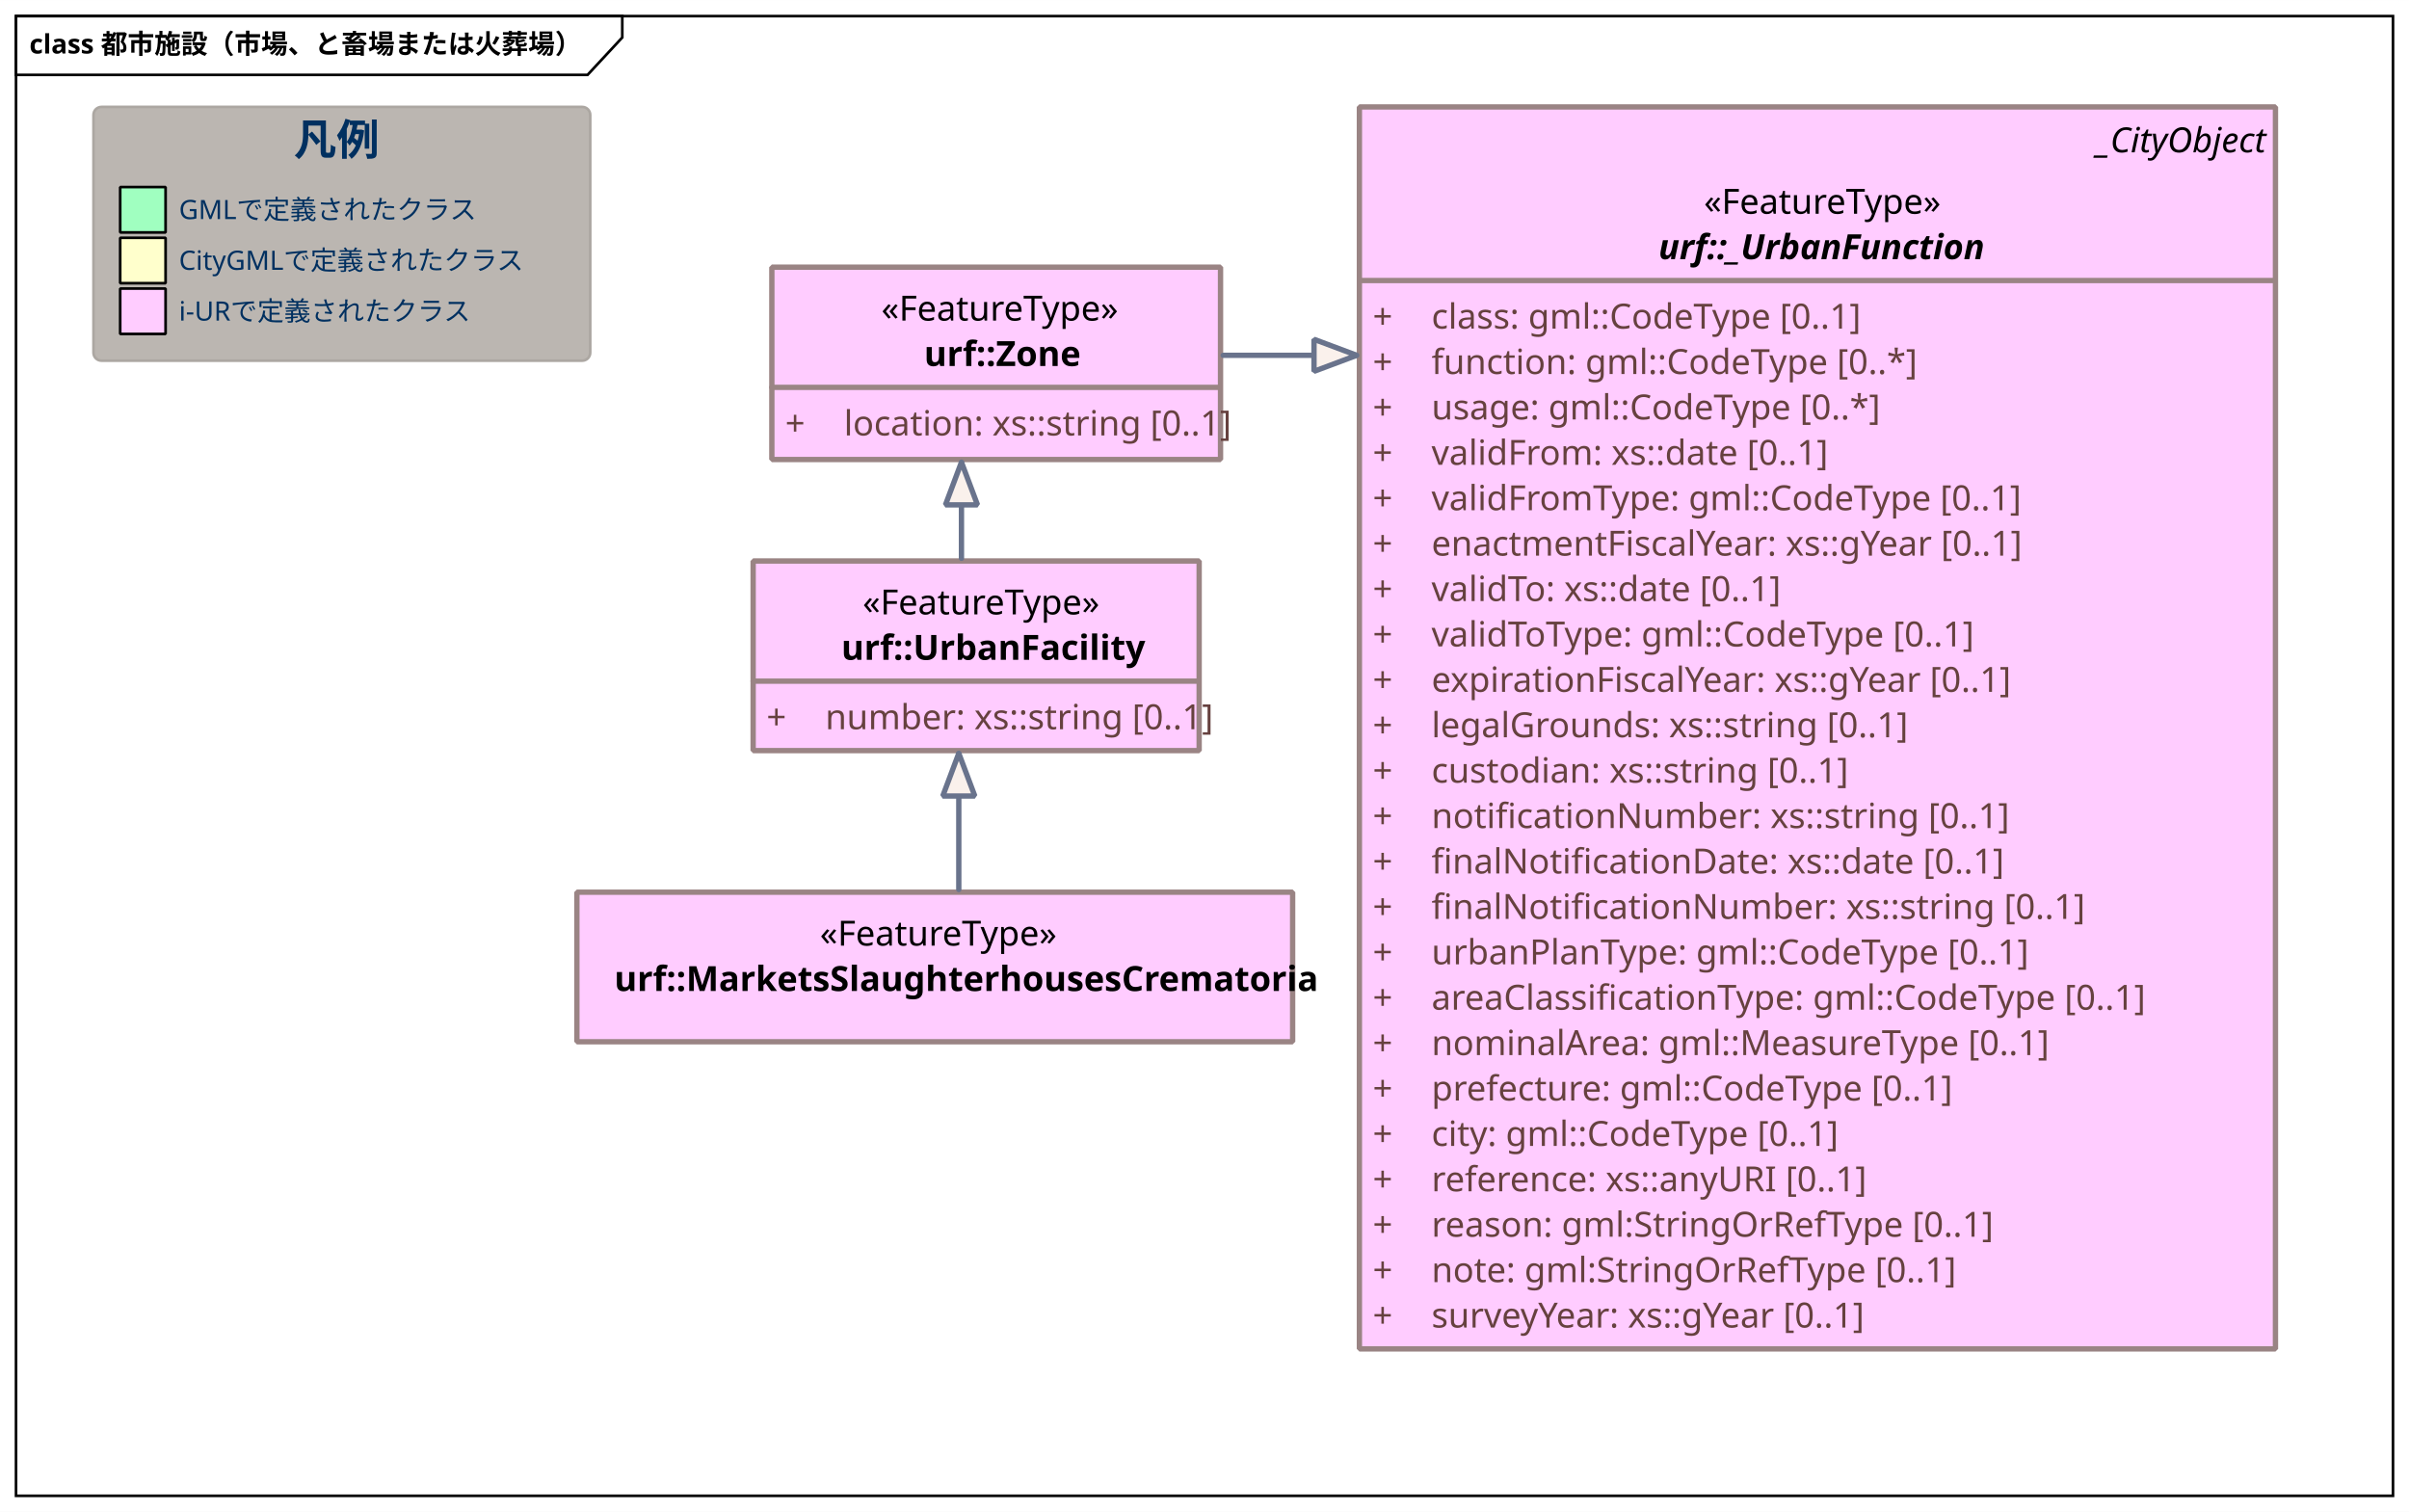
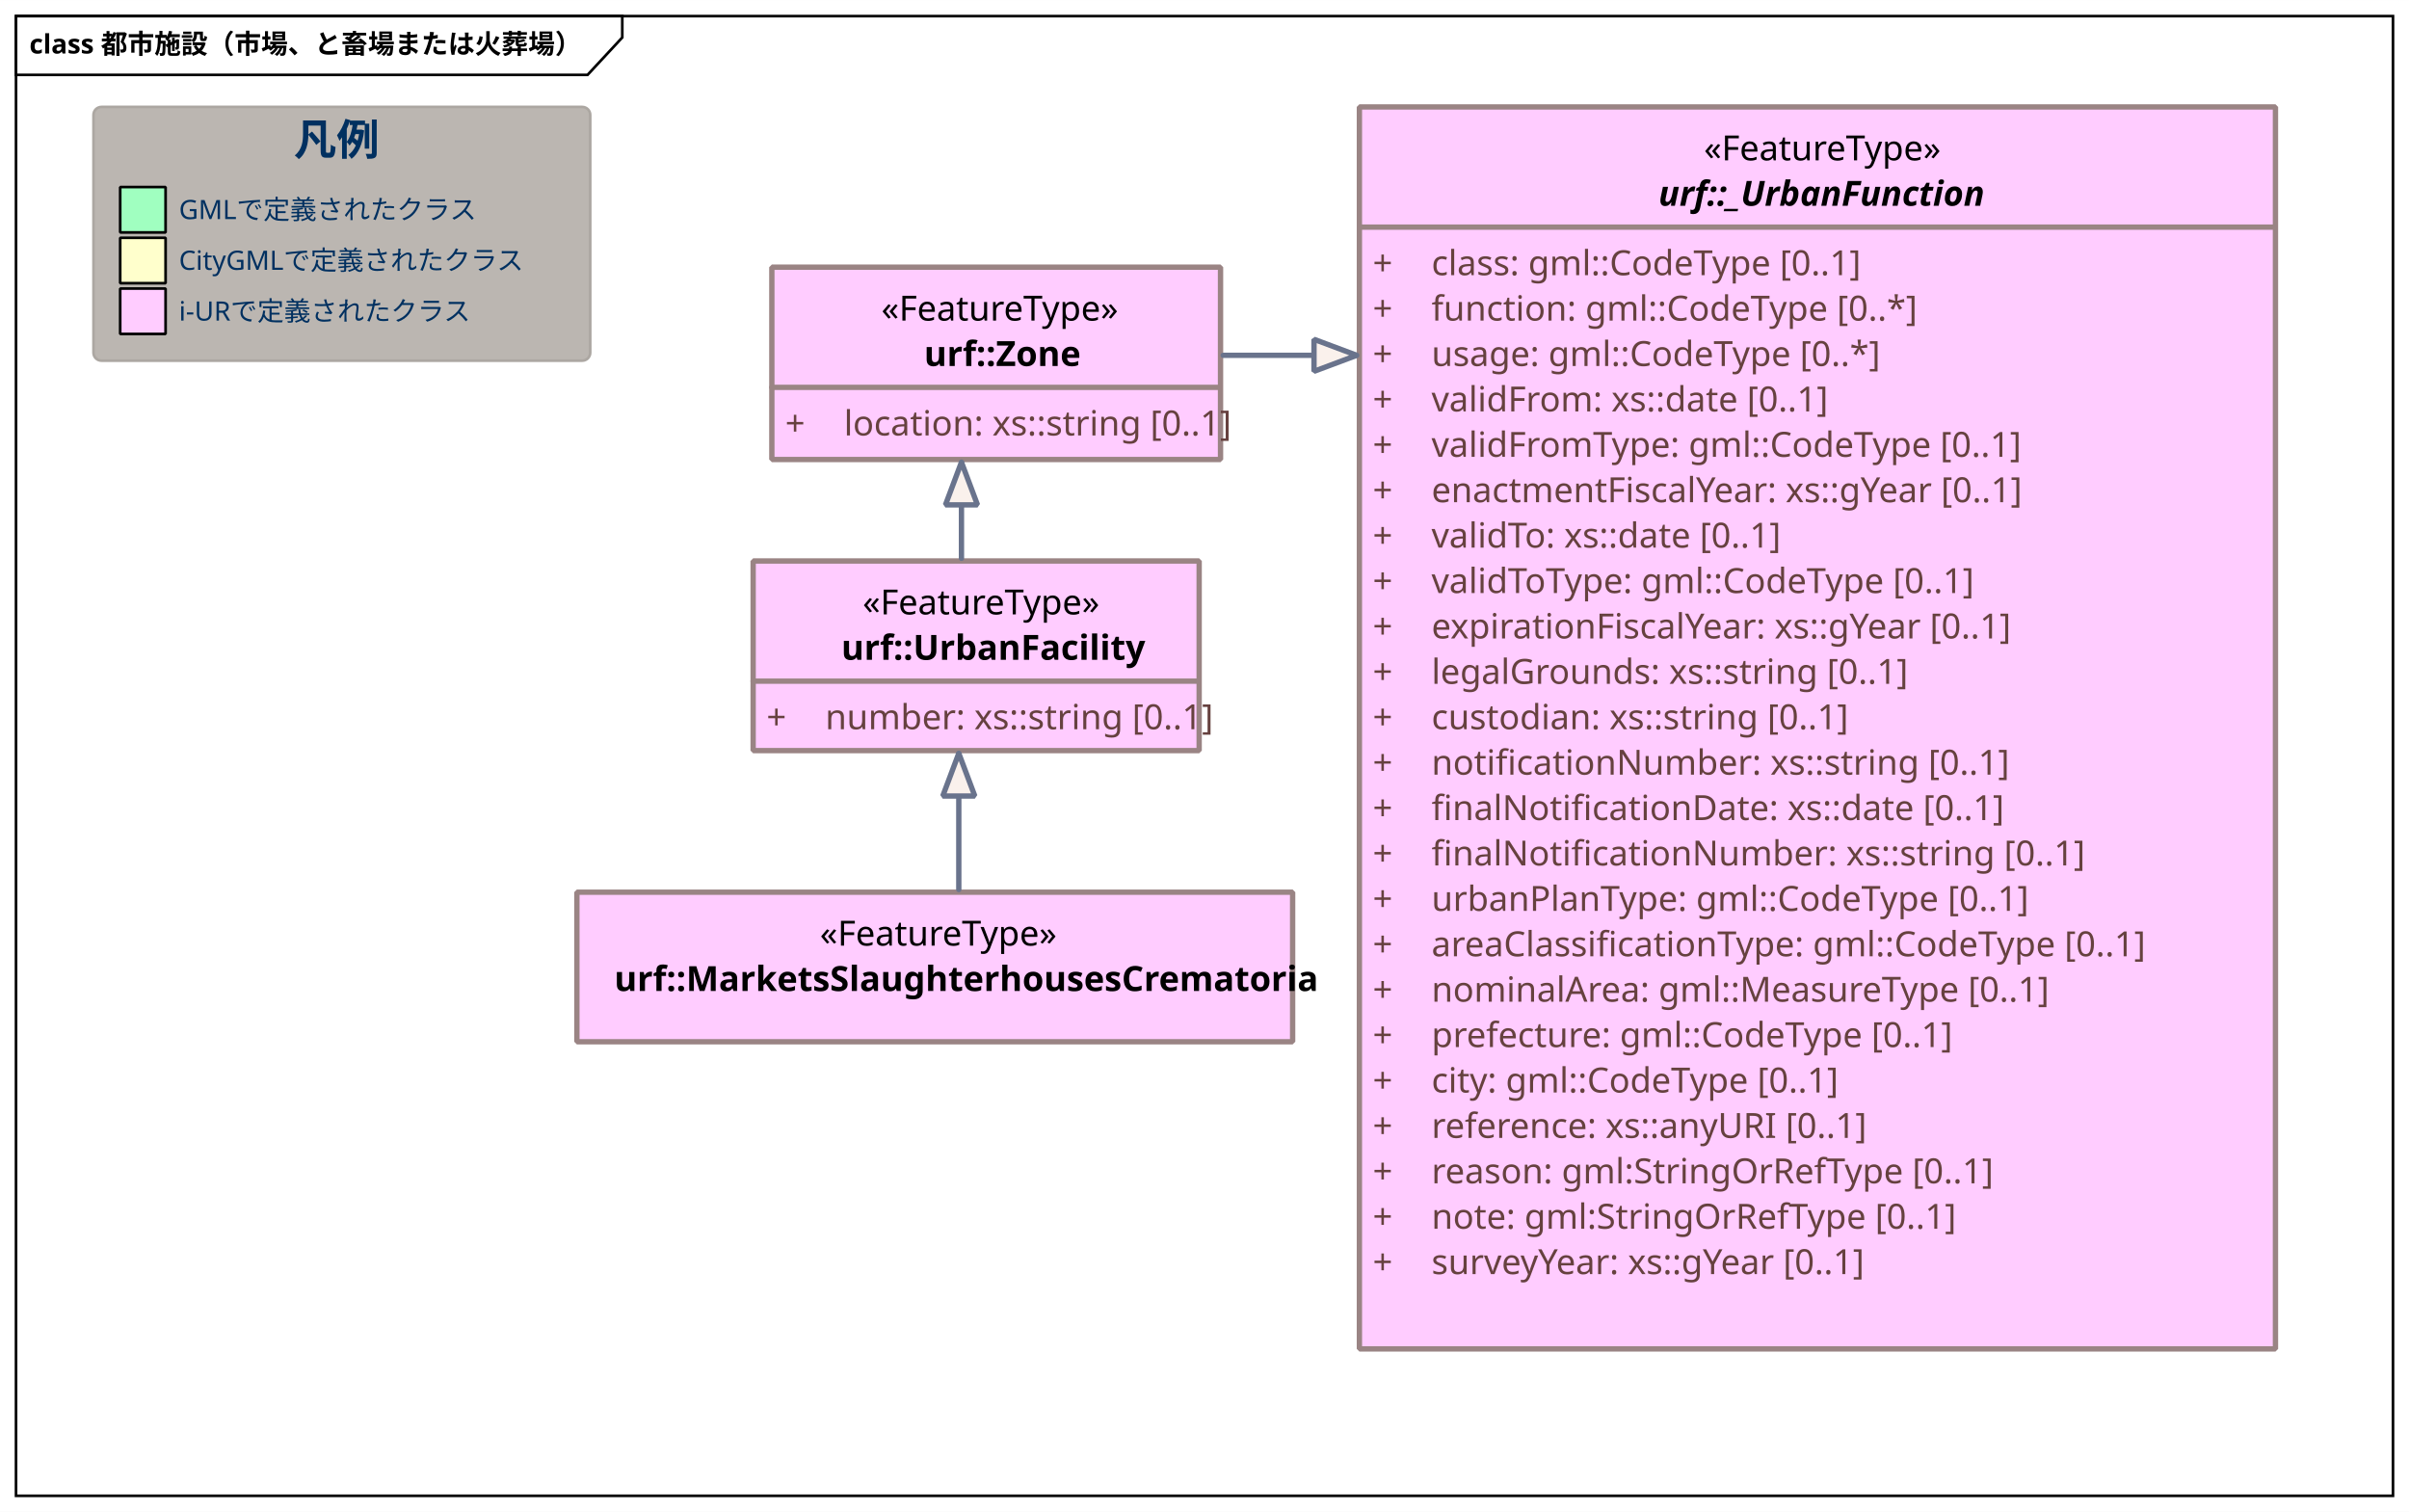
<svg xmlns="http://www.w3.org/2000/svg" width="23.87cm" height="14.98cm" viewBox="0 0 902 566">
  <g style="fill:#FFFFFF;fill-opacity:1.00;">
    <rect x="0" y="0" width="902" height="566" shape-rendering="auto" />
  </g>
  <g style="stroke-width:1;stroke-linecap:square;stroke-linejoin:miter; fill:#000000;fill-opacity:0.00; stroke:#000000; stroke-opacity:1.00">
    <path d="M 6 6 L 6 560 L 896 560 L 896 6 L 6 6" shape-rendering="auto" />
  </g>
  <g style="stroke-width:1;stroke-linecap:square;stroke-linejoin:miter; fill:#FFFFFF;fill-opacity:1.00; stroke:#000000; stroke-opacity:1.00">
    <polygon points="6 28 220 28 233 14 233 6 6 6 6 28" shape-rendering="auto" style="fill-rule:evenodd;" />
  </g>
  <g style="stroke-width:1;stroke-linecap:square;stroke-linejoin:miter; fill:#000000;fill-opacity:1.00; stroke:#000000; stroke-opacity:0.00">
    <text x="11.00" y="20.00" textLength="207" style="font-family:メイリオ; font-weight:700; font-style:normal; font-size:10px; fill:#000000;fill-opacity:1.00; stroke:#000000; stroke-opacity:0.00 stroke-width:0; white-space: pre;" xml:space="preserve" transform="rotate(-0.00 11.00 20.00)">class 都市施設（市場、と畜場または火葬場）</text>
  </g>
  <g style="stroke-width:2;stroke-linecap:round;stroke-linejoin:bevel; fill:#FFCCFF;fill-opacity:1.00; stroke:#9A8484; stroke-opacity:1.00">
    <rect x="216" y="334" width="268" height="56" rx="0.00" shape-rendering="auto" />
  </g>
  <g style="stroke-width:1;stroke-linecap:round;stroke-linejoin:bevel; fill:#000000;fill-opacity:1.00; stroke:#000000; stroke-opacity:0.00">
    <text x="307.00" y="354.00" textLength="85" style="font-family:Yu Gothic UI; font-weight:400; font-style:normal; font-size:13px; fill:#000000;fill-opacity:1.00; stroke:#000000; stroke-opacity:0.00 stroke-width:0; white-space: pre;" xml:space="preserve" transform="rotate(-0.00 307.00 354.00)">«FeatureType»</text>
    <text x="230.00" y="371.00" textLength="240" style="font-family:Yu Gothic UI; font-weight:700; font-style:normal; font-size:13px; fill:#000000;fill-opacity:1.00; stroke:#000000; stroke-opacity:0.00 stroke-width:0; white-space: pre;" xml:space="preserve" transform="rotate(-0.00 230.00 371.00)">urf::MarketsSlaughterhousesCrematoria</text>
  </g>
  <g style="stroke-width:2;stroke-linecap:round;stroke-linejoin:bevel; fill:#FFCCFF;fill-opacity:1.00; stroke:#9A8484; stroke-opacity:1.00">
    <rect x="282" y="210" width="167" height="71" rx="0.00" shape-rendering="auto" />
  </g>
  <g style="stroke-width:1;stroke-linecap:round;stroke-linejoin:bevel; fill:#000000;fill-opacity:1.00; stroke:#000000; stroke-opacity:0.00">
    <text x="323.00" y="230.00" textLength="85" style="font-family:Yu Gothic UI; font-weight:400; font-style:normal; font-size:13px; fill:#000000;fill-opacity:1.00; stroke:#000000; stroke-opacity:0.00 stroke-width:0; white-space: pre;" xml:space="preserve" transform="rotate(-0.00 323.00 230.00)">«FeatureType»</text>
    <text x="315.00" y="247.00" textLength="101" style="font-family:Yu Gothic UI; font-weight:700; font-style:normal; font-size:13px; fill:#000000;fill-opacity:1.00; stroke:#000000; stroke-opacity:0.00 stroke-width:0; white-space: pre;" xml:space="preserve" transform="rotate(-0.00 315.00 247.00)">urf::UrbanFacility</text>
  </g>
  <g style="stroke-width:2;stroke-linecap:round;stroke-linejoin:bevel; fill:#000000;fill-opacity:0.00; stroke:#9A8484; stroke-opacity:1.00">
    <path d="M 282 255 L 448 255" shape-rendering="auto" />
  </g>
  <g style="stroke-width:1;stroke-linecap:round;stroke-linejoin:bevel; fill:#66413F;fill-opacity:1.00; stroke:#000000; stroke-opacity:0.00">
    <text x="287.00" y="273.00" textLength="13" style="font-family:Yu Gothic UI; font-weight:400; font-style:normal; font-size:13px; fill:#66413F;fill-opacity:1.00; stroke:#000000; stroke-opacity:0.00 stroke-width:0; white-space: pre;" xml:space="preserve" transform="rotate(-0.00 287.00 273.00)">+ </text>
    <text x="309.00" y="273.00" textLength="135" style="font-family:Yu Gothic UI; font-weight:400; font-style:normal; font-size:13px; fill:#66413F;fill-opacity:1.00; stroke:#000000; stroke-opacity:0.00 stroke-width:0; white-space: pre;" xml:space="preserve" transform="rotate(-0.00 309.00 273.00)">number: xs::string [0..1]</text>
  </g>
  <g style="stroke-width:2;stroke-linecap:round;stroke-linejoin:bevel; fill:#FFCCFF;fill-opacity:1.00; stroke:#9A8484; stroke-opacity:1.00">
    <rect x="289" y="100" width="168" height="72" rx="0.00" shape-rendering="auto" />
  </g>
  <g style="stroke-width:1;stroke-linecap:round;stroke-linejoin:bevel; fill:#000000;fill-opacity:1.00; stroke:#000000; stroke-opacity:0.00">
    <text x="330.00" y="120.00" textLength="85" style="font-family:Yu Gothic UI; font-weight:400; font-style:normal; font-size:13px; fill:#000000;fill-opacity:1.00; stroke:#000000; stroke-opacity:0.00 stroke-width:0; white-space: pre;" xml:space="preserve" transform="rotate(-0.00 330.00 120.00)">«FeatureType»</text>
    <text x="346.00" y="137.00" textLength="54" style="font-family:Yu Gothic UI; font-weight:700; font-style:normal; font-size:13px; fill:#000000;fill-opacity:1.00; stroke:#000000; stroke-opacity:0.00 stroke-width:0; white-space: pre;" xml:space="preserve" transform="rotate(-0.00 346.00 137.00)">urf::Zone</text>
  </g>
  <g style="stroke-width:2;stroke-linecap:round;stroke-linejoin:bevel; fill:#000000;fill-opacity:0.00; stroke:#9A8484; stroke-opacity:1.00">
    <path d="M 289 145 L 456 145" shape-rendering="auto" />
  </g>
  <g style="stroke-width:1;stroke-linecap:round;stroke-linejoin:bevel; fill:#66413F;fill-opacity:1.00; stroke:#000000; stroke-opacity:0.00">
    <text x="294.00" y="163.00" textLength="13" style="font-family:Yu Gothic UI; font-weight:400; font-style:normal; font-size:13px; fill:#66413F;fill-opacity:1.00; stroke:#000000; stroke-opacity:0.00 stroke-width:0; white-space: pre;" xml:space="preserve" transform="rotate(-0.00 294.00 163.00)">+ </text>
    <text x="316.00" y="163.00" textLength="136" style="font-family:Yu Gothic UI; font-weight:400; font-style:normal; font-size:13px; fill:#66413F;fill-opacity:1.00; stroke:#000000; stroke-opacity:0.00 stroke-width:0; white-space: pre;" xml:space="preserve" transform="rotate(-0.00 316.00 163.00)">location: xs::string [0..1]</text>
  </g>
  <g style="stroke-width:2;stroke-linecap:round;stroke-linejoin:bevel; fill:#FFCCFF;fill-opacity:1.00; stroke:#9A8484; stroke-opacity:1.00">
    <rect x="509" y="40" width="343" height="465" rx="0.00" shape-rendering="auto" />
  </g>
  <g style="stroke-width:1;stroke-linecap:round;stroke-linejoin:bevel; fill:#000000;fill-opacity:1.00; stroke:#000000; stroke-opacity:0.00">
-     <text x="785.00" y="57.00" textLength="64" style="font-family:Yu Gothic UI; font-weight:400; font-style:italic; font-size:13px; fill:#000000;fill-opacity:1.00; stroke:#000000; stroke-opacity:0.00 stroke-width:0; white-space: pre;" xml:space="preserve" transform="rotate(-0.00 785.00 57.00)">_CityObject</text>
-     <text x="638.00" y="80.00" textLength="85" style="font-family:Yu Gothic UI; font-weight:400; font-style:normal; font-size:13px; fill:#000000;fill-opacity:1.00; stroke:#000000; stroke-opacity:0.00 stroke-width:0; white-space: pre;" xml:space="preserve" transform="rotate(-0.00 638.00 80.00)">«FeatureType»</text>
-     <text x="621.00" y="97.00" textLength="118" style="font-family:Yu Gothic UI; font-weight:700; font-style:italic; font-size:13px; fill:#000000;fill-opacity:1.00; stroke:#000000; stroke-opacity:0.00 stroke-width:0; white-space: pre;" xml:space="preserve" transform="rotate(-0.00 621.00 97.00)">urf::_UrbanFunction</text>
+     <text x="638.00" y="60.00" textLength="85" style="font-family:Yu Gothic UI; font-weight:400; font-style:normal; font-size:13px; fill:#000000;fill-opacity:1.00; stroke:#000000; stroke-opacity:0.00 stroke-width:0; white-space: pre;" xml:space="preserve" transform="rotate(-0.00 638.00 60.00)">«FeatureType»</text>
+     <text x="621.00" y="77.00" textLength="118" style="font-family:Yu Gothic UI; font-weight:700; font-style:italic; font-size:13px; fill:#000000;fill-opacity:1.00; stroke:#000000; stroke-opacity:0.00 stroke-width:0; white-space: pre;" xml:space="preserve" transform="rotate(-0.00 621.00 77.00)">urf::_UrbanFunction</text>
  </g>
  <g style="stroke-width:2;stroke-linecap:round;stroke-linejoin:bevel; fill:#000000;fill-opacity:0.00; stroke:#9A8484; stroke-opacity:1.00">
-     <path d="M 509 105 L 851 105" shape-rendering="auto" />
+     <path d="M 509 85 L 851 85" shape-rendering="auto" />
  </g>
  <g style="stroke-width:1;stroke-linecap:round;stroke-linejoin:bevel; fill:#66413F;fill-opacity:1.00; stroke:#000000; stroke-opacity:0.00">
-     <text x="514.00" y="123.00" textLength="13" style="font-family:Yu Gothic UI; font-weight:400; font-style:normal; font-size:13px; fill:#66413F;fill-opacity:1.00; stroke:#000000; stroke-opacity:0.00 stroke-width:0; white-space: pre;" xml:space="preserve" transform="rotate(-0.00 514.00 123.00)">+ </text>
-     <text x="536.00" y="123.00" textLength="154" style="font-family:Yu Gothic UI; font-weight:400; font-style:normal; font-size:13px; fill:#66413F;fill-opacity:1.00; stroke:#000000; stroke-opacity:0.00 stroke-width:0; white-space: pre;" xml:space="preserve" transform="rotate(-0.00 536.00 123.00)">class: gml::CodeType [0..1]</text>
-     <text x="514.00" y="140.00" textLength="13" style="font-family:Yu Gothic UI; font-weight:400; font-style:normal; font-size:13px; fill:#66413F;fill-opacity:1.00; stroke:#000000; stroke-opacity:0.00 stroke-width:0; white-space: pre;" xml:space="preserve" transform="rotate(-0.00 514.00 140.00)">+ </text>
-     <text x="536.00" y="140.00" textLength="170" style="font-family:Yu Gothic UI; font-weight:400; font-style:normal; font-size:13px; fill:#66413F;fill-opacity:1.00; stroke:#000000; stroke-opacity:0.00 stroke-width:0; white-space: pre;" xml:space="preserve" transform="rotate(-0.00 536.00 140.00)">function: gml::CodeType [0..*]</text>
-     <text x="514.00" y="157.00" textLength="13" style="font-family:Yu Gothic UI; font-weight:400; font-style:normal; font-size:13px; fill:#66413F;fill-opacity:1.00; stroke:#000000; stroke-opacity:0.00 stroke-width:0; white-space: pre;" xml:space="preserve" transform="rotate(-0.00 514.00 157.00)">+ </text>
-     <text x="536.00" y="157.00" textLength="159" style="font-family:Yu Gothic UI; font-weight:400; font-style:normal; font-size:13px; fill:#66413F;fill-opacity:1.00; stroke:#000000; stroke-opacity:0.00 stroke-width:0; white-space: pre;" xml:space="preserve" transform="rotate(-0.00 536.00 157.00)">usage: gml::CodeType [0..*]</text>
-     <text x="514.00" y="174.00" textLength="13" style="font-family:Yu Gothic UI; font-weight:400; font-style:normal; font-size:13px; fill:#66413F;fill-opacity:1.00; stroke:#000000; stroke-opacity:0.00 stroke-width:0; white-space: pre;" xml:space="preserve" transform="rotate(-0.00 514.00 174.00)">+ </text>
-     <text x="536.00" y="174.00" textLength="140" style="font-family:Yu Gothic UI; font-weight:400; font-style:normal; font-size:13px; fill:#66413F;fill-opacity:1.00; stroke:#000000; stroke-opacity:0.00 stroke-width:0; white-space: pre;" xml:space="preserve" transform="rotate(-0.00 536.00 174.00)">validFrom: xs::date [0..1]</text>
-     <text x="514.00" y="191.00" textLength="13" style="font-family:Yu Gothic UI; font-weight:400; font-style:normal; font-size:13px; fill:#66413F;fill-opacity:1.00; stroke:#000000; stroke-opacity:0.00 stroke-width:0; white-space: pre;" xml:space="preserve" transform="rotate(-0.00 514.00 191.00)">+ </text>
-     <text x="536.00" y="191.00" textLength="211" style="font-family:Yu Gothic UI; font-weight:400; font-style:normal; font-size:13px; fill:#66413F;fill-opacity:1.00; stroke:#000000; stroke-opacity:0.00 stroke-width:0; white-space: pre;" xml:space="preserve" transform="rotate(-0.00 536.00 191.00)">validFromType: gml::CodeType [0..1]</text>
-     <text x="514.00" y="208.00" textLength="13" style="font-family:Yu Gothic UI; font-weight:400; font-style:normal; font-size:13px; fill:#66413F;fill-opacity:1.00; stroke:#000000; stroke-opacity:0.00 stroke-width:0; white-space: pre;" xml:space="preserve" transform="rotate(-0.00 514.00 208.00)">+ </text>
-     <text x="536.00" y="208.00" textLength="208" style="font-family:Yu Gothic UI; font-weight:400; font-style:normal; font-size:13px; fill:#66413F;fill-opacity:1.00; stroke:#000000; stroke-opacity:0.00 stroke-width:0; white-space: pre;" xml:space="preserve" transform="rotate(-0.00 536.00 208.00)">enactmentFiscalYear: xs::gYear [0..1]</text>
-     <text x="514.00" y="225.00" textLength="13" style="font-family:Yu Gothic UI; font-weight:400; font-style:normal; font-size:13px; fill:#66413F;fill-opacity:1.00; stroke:#000000; stroke-opacity:0.00 stroke-width:0; white-space: pre;" xml:space="preserve" transform="rotate(-0.00 514.00 225.00)">+ </text>
-     <text x="536.00" y="225.00" textLength="125" style="font-family:Yu Gothic UI; font-weight:400; font-style:normal; font-size:13px; fill:#66413F;fill-opacity:1.00; stroke:#000000; stroke-opacity:0.00 stroke-width:0; white-space: pre;" xml:space="preserve" transform="rotate(-0.00 536.00 225.00)">validTo: xs::date [0..1]</text>
-     <text x="514.00" y="242.00" textLength="13" style="font-family:Yu Gothic UI; font-weight:400; font-style:normal; font-size:13px; fill:#66413F;fill-opacity:1.00; stroke:#000000; stroke-opacity:0.00 stroke-width:0; white-space: pre;" xml:space="preserve" transform="rotate(-0.00 514.00 242.00)">+ </text>
-     <text x="536.00" y="242.00" textLength="196" style="font-family:Yu Gothic UI; font-weight:400; font-style:normal; font-size:13px; fill:#66413F;fill-opacity:1.00; stroke:#000000; stroke-opacity:0.00 stroke-width:0; white-space: pre;" xml:space="preserve" transform="rotate(-0.00 536.00 242.00)">validToType: gml::CodeType [0..1]</text>
-     <text x="514.00" y="259.00" textLength="13" style="font-family:Yu Gothic UI; font-weight:400; font-style:normal; font-size:13px; fill:#66413F;fill-opacity:1.00; stroke:#000000; stroke-opacity:0.00 stroke-width:0; white-space: pre;" xml:space="preserve" transform="rotate(-0.00 514.00 259.00)">+ </text>
-     <text x="536.00" y="259.00" textLength="206" style="font-family:Yu Gothic UI; font-weight:400; font-style:normal; font-size:13px; fill:#66413F;fill-opacity:1.00; stroke:#000000; stroke-opacity:0.00 stroke-width:0; white-space: pre;" xml:space="preserve" transform="rotate(-0.00 536.00 259.00)">expirationFiscalYear: xs::gYear [0..1]</text>
-     <text x="514.00" y="276.00" textLength="13" style="font-family:Yu Gothic UI; font-weight:400; font-style:normal; font-size:13px; fill:#66413F;fill-opacity:1.00; stroke:#000000; stroke-opacity:0.00 stroke-width:0; white-space: pre;" xml:space="preserve" transform="rotate(-0.00 514.00 276.00)">+ </text>
-     <text x="536.00" y="276.00" textLength="168" style="font-family:Yu Gothic UI; font-weight:400; font-style:normal; font-size:13px; fill:#66413F;fill-opacity:1.00; stroke:#000000; stroke-opacity:0.00 stroke-width:0; white-space: pre;" xml:space="preserve" transform="rotate(-0.00 536.00 276.00)">legalGrounds: xs::string [0..1]</text>
-     <text x="514.00" y="293.00" textLength="13" style="font-family:Yu Gothic UI; font-weight:400; font-style:normal; font-size:13px; fill:#66413F;fill-opacity:1.00; stroke:#000000; stroke-opacity:0.00 stroke-width:0; white-space: pre;" xml:space="preserve" transform="rotate(-0.00 514.00 293.00)">+ </text>
-     <text x="536.00" y="293.00" textLength="146" style="font-family:Yu Gothic UI; font-weight:400; font-style:normal; font-size:13px; fill:#66413F;fill-opacity:1.00; stroke:#000000; stroke-opacity:0.00 stroke-width:0; white-space: pre;" xml:space="preserve" transform="rotate(-0.00 536.00 293.00)">custodian: xs::string [0..1]</text>
-     <text x="514.00" y="310.00" textLength="13" style="font-family:Yu Gothic UI; font-weight:400; font-style:normal; font-size:13px; fill:#66413F;fill-opacity:1.00; stroke:#000000; stroke-opacity:0.00 stroke-width:0; white-space: pre;" xml:space="preserve" transform="rotate(-0.00 514.00 310.00)">+ </text>
-     <text x="536.00" y="310.00" textLength="202" style="font-family:Yu Gothic UI; font-weight:400; font-style:normal; font-size:13px; fill:#66413F;fill-opacity:1.00; stroke:#000000; stroke-opacity:0.00 stroke-width:0; white-space: pre;" xml:space="preserve" transform="rotate(-0.00 536.00 310.00)">notificationNumber: xs::string [0..1]</text>
-     <text x="514.00" y="327.00" textLength="13" style="font-family:Yu Gothic UI; font-weight:400; font-style:normal; font-size:13px; fill:#66413F;fill-opacity:1.00; stroke:#000000; stroke-opacity:0.00 stroke-width:0; white-space: pre;" xml:space="preserve" transform="rotate(-0.00 514.00 327.00)">+ </text>
-     <text x="536.00" y="327.00" textLength="201" style="font-family:Yu Gothic UI; font-weight:400; font-style:normal; font-size:13px; fill:#66413F;fill-opacity:1.00; stroke:#000000; stroke-opacity:0.00 stroke-width:0; white-space: pre;" xml:space="preserve" transform="rotate(-0.00 536.00 327.00)">finalNotificationDate: xs::date [0..1]</text>
-     <text x="514.00" y="344.00" textLength="13" style="font-family:Yu Gothic UI; font-weight:400; font-style:normal; font-size:13px; fill:#66413F;fill-opacity:1.00; stroke:#000000; stroke-opacity:0.00 stroke-width:0; white-space: pre;" xml:space="preserve" transform="rotate(-0.00 514.00 344.00)">+ </text>
-     <text x="536.00" y="344.00" textLength="229" style="font-family:Yu Gothic UI; font-weight:400; font-style:normal; font-size:13px; fill:#66413F;fill-opacity:1.00; stroke:#000000; stroke-opacity:0.00 stroke-width:0; white-space: pre;" xml:space="preserve" transform="rotate(-0.00 536.00 344.00)">finalNotificationNumber: xs::string [0..1]</text>
-     <text x="514.00" y="361.00" textLength="13" style="font-family:Yu Gothic UI; font-weight:400; font-style:normal; font-size:13px; fill:#66413F;fill-opacity:1.00; stroke:#000000; stroke-opacity:0.00 stroke-width:0; white-space: pre;" xml:space="preserve" transform="rotate(-0.00 514.00 361.00)">+ </text>
-     <text x="536.00" y="361.00" textLength="212" style="font-family:Yu Gothic UI; font-weight:400; font-style:normal; font-size:13px; fill:#66413F;fill-opacity:1.00; stroke:#000000; stroke-opacity:0.00 stroke-width:0; white-space: pre;" xml:space="preserve" transform="rotate(-0.00 536.00 361.00)">urbanPlanType: gml::CodeType [0..1]</text>
-     <text x="514.00" y="378.00" textLength="13" style="font-family:Yu Gothic UI; font-weight:400; font-style:normal; font-size:13px; fill:#66413F;fill-opacity:1.00; stroke:#000000; stroke-opacity:0.00 stroke-width:0; white-space: pre;" xml:space="preserve" transform="rotate(-0.00 514.00 378.00)">+ </text>
-     <text x="536.00" y="378.00" textLength="255" style="font-family:Yu Gothic UI; font-weight:400; font-style:normal; font-size:13px; fill:#66413F;fill-opacity:1.00; stroke:#000000; stroke-opacity:0.00 stroke-width:0; white-space: pre;" xml:space="preserve" transform="rotate(-0.00 536.00 378.00)">areaClassificationType: gml::CodeType [0..1]</text>
-     <text x="514.00" y="395.00" textLength="13" style="font-family:Yu Gothic UI; font-weight:400; font-style:normal; font-size:13px; fill:#66413F;fill-opacity:1.00; stroke:#000000; stroke-opacity:0.00 stroke-width:0; white-space: pre;" xml:space="preserve" transform="rotate(-0.00 514.00 395.00)">+ </text>
-     <text x="536.00" y="395.00" textLength="219" style="font-family:Yu Gothic UI; font-weight:400; font-style:normal; font-size:13px; fill:#66413F;fill-opacity:1.00; stroke:#000000; stroke-opacity:0.00 stroke-width:0; white-space: pre;" xml:space="preserve" transform="rotate(-0.00 536.00 395.00)">nominalArea: gml::MeasureType [0..1]</text>
-     <text x="514.00" y="412.00" textLength="13" style="font-family:Yu Gothic UI; font-weight:400; font-style:normal; font-size:13px; fill:#66413F;fill-opacity:1.00; stroke:#000000; stroke-opacity:0.00 stroke-width:0; white-space: pre;" xml:space="preserve" transform="rotate(-0.00 514.00 412.00)">+ </text>
-     <text x="536.00" y="412.00" textLength="186" style="font-family:Yu Gothic UI; font-weight:400; font-style:normal; font-size:13px; fill:#66413F;fill-opacity:1.00; stroke:#000000; stroke-opacity:0.00 stroke-width:0; white-space: pre;" xml:space="preserve" transform="rotate(-0.00 536.00 412.00)">prefecture: gml::CodeType [0..1]</text>
-     <text x="514.00" y="429.00" textLength="13" style="font-family:Yu Gothic UI; font-weight:400; font-style:normal; font-size:13px; fill:#66413F;fill-opacity:1.00; stroke:#000000; stroke-opacity:0.00 stroke-width:0; white-space: pre;" xml:space="preserve" transform="rotate(-0.00 514.00 429.00)">+ </text>
-     <text x="536.00" y="429.00" textLength="145" style="font-family:Yu Gothic UI; font-weight:400; font-style:normal; font-size:13px; fill:#66413F;fill-opacity:1.00; stroke:#000000; stroke-opacity:0.00 stroke-width:0; white-space: pre;" xml:space="preserve" transform="rotate(-0.00 536.00 429.00)">city: gml::CodeType [0..1]</text>
-     <text x="514.00" y="446.00" textLength="13" style="font-family:Yu Gothic UI; font-weight:400; font-style:normal; font-size:13px; fill:#66413F;fill-opacity:1.00; stroke:#000000; stroke-opacity:0.00 stroke-width:0; white-space: pre;" xml:space="preserve" transform="rotate(-0.00 514.00 446.00)">+ </text>
-     <text x="536.00" y="446.00" textLength="152" style="font-family:Yu Gothic UI; font-weight:400; font-style:normal; font-size:13px; fill:#66413F;fill-opacity:1.00; stroke:#000000; stroke-opacity:0.00 stroke-width:0; white-space: pre;" xml:space="preserve" transform="rotate(-0.00 536.00 446.00)">reference: xs::anyURI [0..1]</text>
-     <text x="514.00" y="463.00" textLength="13" style="font-family:Yu Gothic UI; font-weight:400; font-style:normal; font-size:13px; fill:#66413F;fill-opacity:1.00; stroke:#000000; stroke-opacity:0.00 stroke-width:0; white-space: pre;" xml:space="preserve" transform="rotate(-0.00 514.00 463.00)">+ </text>
-     <text x="536.00" y="463.00" textLength="200" style="font-family:Yu Gothic UI; font-weight:400; font-style:normal; font-size:13px; fill:#66413F;fill-opacity:1.00; stroke:#000000; stroke-opacity:0.00 stroke-width:0; white-space: pre;" xml:space="preserve" transform="rotate(-0.00 536.00 463.00)">reason: gml:StringOrRefType [0..1]</text>
-     <text x="514.00" y="480.00" textLength="13" style="font-family:Yu Gothic UI; font-weight:400; font-style:normal; font-size:13px; fill:#66413F;fill-opacity:1.00; stroke:#000000; stroke-opacity:0.00 stroke-width:0; white-space: pre;" xml:space="preserve" transform="rotate(-0.00 514.00 480.00)">+ </text>
-     <text x="536.00" y="480.00" textLength="186" style="font-family:Yu Gothic UI; font-weight:400; font-style:normal; font-size:13px; fill:#66413F;fill-opacity:1.00; stroke:#000000; stroke-opacity:0.00 stroke-width:0; white-space: pre;" xml:space="preserve" transform="rotate(-0.00 536.00 480.00)">note: gml:StringOrRefType [0..1]</text>
-     <text x="514.00" y="497.00" textLength="13" style="font-family:Yu Gothic UI; font-weight:400; font-style:normal; font-size:13px; fill:#66413F;fill-opacity:1.00; stroke:#000000; stroke-opacity:0.00 stroke-width:0; white-space: pre;" xml:space="preserve" transform="rotate(-0.00 514.00 497.00)">+ </text>
-     <text x="536.00" y="497.00" textLength="154" style="font-family:Yu Gothic UI; font-weight:400; font-style:normal; font-size:13px; fill:#66413F;fill-opacity:1.00; stroke:#000000; stroke-opacity:0.00 stroke-width:0; white-space: pre;" xml:space="preserve" transform="rotate(-0.00 536.00 497.00)">surveyYear: xs::gYear [0..1]</text>
+     <text x="514.00" y="103.00" textLength="13" style="font-family:Yu Gothic UI; font-weight:400; font-style:normal; font-size:13px; fill:#66413F;fill-opacity:1.00; stroke:#000000; stroke-opacity:0.00 stroke-width:0; white-space: pre;" xml:space="preserve" transform="rotate(-0.00 514.00 103.00)">+ </text>
+     <text x="536.00" y="103.00" textLength="154" style="font-family:Yu Gothic UI; font-weight:400; font-style:normal; font-size:13px; fill:#66413F;fill-opacity:1.00; stroke:#000000; stroke-opacity:0.00 stroke-width:0; white-space: pre;" xml:space="preserve" transform="rotate(-0.00 536.00 103.00)">class: gml::CodeType [0..1]</text>
+     <text x="514.00" y="120.00" textLength="13" style="font-family:Yu Gothic UI; font-weight:400; font-style:normal; font-size:13px; fill:#66413F;fill-opacity:1.00; stroke:#000000; stroke-opacity:0.00 stroke-width:0; white-space: pre;" xml:space="preserve" transform="rotate(-0.00 514.00 120.00)">+ </text>
+     <text x="536.00" y="120.00" textLength="170" style="font-family:Yu Gothic UI; font-weight:400; font-style:normal; font-size:13px; fill:#66413F;fill-opacity:1.00; stroke:#000000; stroke-opacity:0.00 stroke-width:0; white-space: pre;" xml:space="preserve" transform="rotate(-0.00 536.00 120.00)">function: gml::CodeType [0..*]</text>
+     <text x="514.00" y="137.00" textLength="13" style="font-family:Yu Gothic UI; font-weight:400; font-style:normal; font-size:13px; fill:#66413F;fill-opacity:1.00; stroke:#000000; stroke-opacity:0.00 stroke-width:0; white-space: pre;" xml:space="preserve" transform="rotate(-0.00 514.00 137.00)">+ </text>
+     <text x="536.00" y="137.00" textLength="159" style="font-family:Yu Gothic UI; font-weight:400; font-style:normal; font-size:13px; fill:#66413F;fill-opacity:1.00; stroke:#000000; stroke-opacity:0.00 stroke-width:0; white-space: pre;" xml:space="preserve" transform="rotate(-0.00 536.00 137.00)">usage: gml::CodeType [0..*]</text>
+     <text x="514.00" y="154.00" textLength="13" style="font-family:Yu Gothic UI; font-weight:400; font-style:normal; font-size:13px; fill:#66413F;fill-opacity:1.00; stroke:#000000; stroke-opacity:0.00 stroke-width:0; white-space: pre;" xml:space="preserve" transform="rotate(-0.00 514.00 154.00)">+ </text>
+     <text x="536.00" y="154.00" textLength="140" style="font-family:Yu Gothic UI; font-weight:400; font-style:normal; font-size:13px; fill:#66413F;fill-opacity:1.00; stroke:#000000; stroke-opacity:0.00 stroke-width:0; white-space: pre;" xml:space="preserve" transform="rotate(-0.00 536.00 154.00)">validFrom: xs::date [0..1]</text>
+     <text x="514.00" y="171.00" textLength="13" style="font-family:Yu Gothic UI; font-weight:400; font-style:normal; font-size:13px; fill:#66413F;fill-opacity:1.00; stroke:#000000; stroke-opacity:0.00 stroke-width:0; white-space: pre;" xml:space="preserve" transform="rotate(-0.00 514.00 171.00)">+ </text>
+     <text x="536.00" y="171.00" textLength="211" style="font-family:Yu Gothic UI; font-weight:400; font-style:normal; font-size:13px; fill:#66413F;fill-opacity:1.00; stroke:#000000; stroke-opacity:0.00 stroke-width:0; white-space: pre;" xml:space="preserve" transform="rotate(-0.00 536.00 171.00)">validFromType: gml::CodeType [0..1]</text>
+     <text x="514.00" y="188.00" textLength="13" style="font-family:Yu Gothic UI; font-weight:400; font-style:normal; font-size:13px; fill:#66413F;fill-opacity:1.00; stroke:#000000; stroke-opacity:0.00 stroke-width:0; white-space: pre;" xml:space="preserve" transform="rotate(-0.00 514.00 188.00)">+ </text>
+     <text x="536.00" y="188.00" textLength="208" style="font-family:Yu Gothic UI; font-weight:400; font-style:normal; font-size:13px; fill:#66413F;fill-opacity:1.00; stroke:#000000; stroke-opacity:0.00 stroke-width:0; white-space: pre;" xml:space="preserve" transform="rotate(-0.00 536.00 188.00)">enactmentFiscalYear: xs::gYear [0..1]</text>
+     <text x="514.00" y="205.00" textLength="13" style="font-family:Yu Gothic UI; font-weight:400; font-style:normal; font-size:13px; fill:#66413F;fill-opacity:1.00; stroke:#000000; stroke-opacity:0.00 stroke-width:0; white-space: pre;" xml:space="preserve" transform="rotate(-0.00 514.00 205.00)">+ </text>
+     <text x="536.00" y="205.00" textLength="125" style="font-family:Yu Gothic UI; font-weight:400; font-style:normal; font-size:13px; fill:#66413F;fill-opacity:1.00; stroke:#000000; stroke-opacity:0.00 stroke-width:0; white-space: pre;" xml:space="preserve" transform="rotate(-0.00 536.00 205.00)">validTo: xs::date [0..1]</text>
+     <text x="514.00" y="222.00" textLength="13" style="font-family:Yu Gothic UI; font-weight:400; font-style:normal; font-size:13px; fill:#66413F;fill-opacity:1.00; stroke:#000000; stroke-opacity:0.00 stroke-width:0; white-space: pre;" xml:space="preserve" transform="rotate(-0.00 514.00 222.00)">+ </text>
+     <text x="536.00" y="222.00" textLength="196" style="font-family:Yu Gothic UI; font-weight:400; font-style:normal; font-size:13px; fill:#66413F;fill-opacity:1.00; stroke:#000000; stroke-opacity:0.00 stroke-width:0; white-space: pre;" xml:space="preserve" transform="rotate(-0.00 536.00 222.00)">validToType: gml::CodeType [0..1]</text>
+     <text x="514.00" y="239.00" textLength="13" style="font-family:Yu Gothic UI; font-weight:400; font-style:normal; font-size:13px; fill:#66413F;fill-opacity:1.00; stroke:#000000; stroke-opacity:0.00 stroke-width:0; white-space: pre;" xml:space="preserve" transform="rotate(-0.00 514.00 239.00)">+ </text>
+     <text x="536.00" y="239.00" textLength="206" style="font-family:Yu Gothic UI; font-weight:400; font-style:normal; font-size:13px; fill:#66413F;fill-opacity:1.00; stroke:#000000; stroke-opacity:0.00 stroke-width:0; white-space: pre;" xml:space="preserve" transform="rotate(-0.00 536.00 239.00)">expirationFiscalYear: xs::gYear [0..1]</text>
+     <text x="514.00" y="256.00" textLength="13" style="font-family:Yu Gothic UI; font-weight:400; font-style:normal; font-size:13px; fill:#66413F;fill-opacity:1.00; stroke:#000000; stroke-opacity:0.00 stroke-width:0; white-space: pre;" xml:space="preserve" transform="rotate(-0.00 514.00 256.00)">+ </text>
+     <text x="536.00" y="256.00" textLength="168" style="font-family:Yu Gothic UI; font-weight:400; font-style:normal; font-size:13px; fill:#66413F;fill-opacity:1.00; stroke:#000000; stroke-opacity:0.00 stroke-width:0; white-space: pre;" xml:space="preserve" transform="rotate(-0.00 536.00 256.00)">legalGrounds: xs::string [0..1]</text>
+     <text x="514.00" y="273.00" textLength="13" style="font-family:Yu Gothic UI; font-weight:400; font-style:normal; font-size:13px; fill:#66413F;fill-opacity:1.00; stroke:#000000; stroke-opacity:0.00 stroke-width:0; white-space: pre;" xml:space="preserve" transform="rotate(-0.00 514.00 273.00)">+ </text>
+     <text x="536.00" y="273.00" textLength="146" style="font-family:Yu Gothic UI; font-weight:400; font-style:normal; font-size:13px; fill:#66413F;fill-opacity:1.00; stroke:#000000; stroke-opacity:0.00 stroke-width:0; white-space: pre;" xml:space="preserve" transform="rotate(-0.00 536.00 273.00)">custodian: xs::string [0..1]</text>
+     <text x="514.00" y="290.00" textLength="13" style="font-family:Yu Gothic UI; font-weight:400; font-style:normal; font-size:13px; fill:#66413F;fill-opacity:1.00; stroke:#000000; stroke-opacity:0.00 stroke-width:0; white-space: pre;" xml:space="preserve" transform="rotate(-0.00 514.00 290.00)">+ </text>
+     <text x="536.00" y="290.00" textLength="202" style="font-family:Yu Gothic UI; font-weight:400; font-style:normal; font-size:13px; fill:#66413F;fill-opacity:1.00; stroke:#000000; stroke-opacity:0.00 stroke-width:0; white-space: pre;" xml:space="preserve" transform="rotate(-0.00 536.00 290.00)">notificationNumber: xs::string [0..1]</text>
+     <text x="514.00" y="307.00" textLength="13" style="font-family:Yu Gothic UI; font-weight:400; font-style:normal; font-size:13px; fill:#66413F;fill-opacity:1.00; stroke:#000000; stroke-opacity:0.00 stroke-width:0; white-space: pre;" xml:space="preserve" transform="rotate(-0.00 514.00 307.00)">+ </text>
+     <text x="536.00" y="307.00" textLength="201" style="font-family:Yu Gothic UI; font-weight:400; font-style:normal; font-size:13px; fill:#66413F;fill-opacity:1.00; stroke:#000000; stroke-opacity:0.00 stroke-width:0; white-space: pre;" xml:space="preserve" transform="rotate(-0.00 536.00 307.00)">finalNotificationDate: xs::date [0..1]</text>
+     <text x="514.00" y="324.00" textLength="13" style="font-family:Yu Gothic UI; font-weight:400; font-style:normal; font-size:13px; fill:#66413F;fill-opacity:1.00; stroke:#000000; stroke-opacity:0.00 stroke-width:0; white-space: pre;" xml:space="preserve" transform="rotate(-0.00 514.00 324.00)">+ </text>
+     <text x="536.00" y="324.00" textLength="229" style="font-family:Yu Gothic UI; font-weight:400; font-style:normal; font-size:13px; fill:#66413F;fill-opacity:1.00; stroke:#000000; stroke-opacity:0.00 stroke-width:0; white-space: pre;" xml:space="preserve" transform="rotate(-0.00 536.00 324.00)">finalNotificationNumber: xs::string [0..1]</text>
+     <text x="514.00" y="341.00" textLength="13" style="font-family:Yu Gothic UI; font-weight:400; font-style:normal; font-size:13px; fill:#66413F;fill-opacity:1.00; stroke:#000000; stroke-opacity:0.00 stroke-width:0; white-space: pre;" xml:space="preserve" transform="rotate(-0.00 514.00 341.00)">+ </text>
+     <text x="536.00" y="341.00" textLength="212" style="font-family:Yu Gothic UI; font-weight:400; font-style:normal; font-size:13px; fill:#66413F;fill-opacity:1.00; stroke:#000000; stroke-opacity:0.00 stroke-width:0; white-space: pre;" xml:space="preserve" transform="rotate(-0.00 536.00 341.00)">urbanPlanType: gml::CodeType [0..1]</text>
+     <text x="514.00" y="358.00" textLength="13" style="font-family:Yu Gothic UI; font-weight:400; font-style:normal; font-size:13px; fill:#66413F;fill-opacity:1.00; stroke:#000000; stroke-opacity:0.00 stroke-width:0; white-space: pre;" xml:space="preserve" transform="rotate(-0.00 514.00 358.00)">+ </text>
+     <text x="536.00" y="358.00" textLength="255" style="font-family:Yu Gothic UI; font-weight:400; font-style:normal; font-size:13px; fill:#66413F;fill-opacity:1.00; stroke:#000000; stroke-opacity:0.00 stroke-width:0; white-space: pre;" xml:space="preserve" transform="rotate(-0.00 536.00 358.00)">areaClassificationType: gml::CodeType [0..1]</text>
+     <text x="514.00" y="375.00" textLength="13" style="font-family:Yu Gothic UI; font-weight:400; font-style:normal; font-size:13px; fill:#66413F;fill-opacity:1.00; stroke:#000000; stroke-opacity:0.00 stroke-width:0; white-space: pre;" xml:space="preserve" transform="rotate(-0.00 514.00 375.00)">+ </text>
+     <text x="536.00" y="375.00" textLength="219" style="font-family:Yu Gothic UI; font-weight:400; font-style:normal; font-size:13px; fill:#66413F;fill-opacity:1.00; stroke:#000000; stroke-opacity:0.00 stroke-width:0; white-space: pre;" xml:space="preserve" transform="rotate(-0.00 536.00 375.00)">nominalArea: gml::MeasureType [0..1]</text>
+     <text x="514.00" y="392.00" textLength="13" style="font-family:Yu Gothic UI; font-weight:400; font-style:normal; font-size:13px; fill:#66413F;fill-opacity:1.00; stroke:#000000; stroke-opacity:0.00 stroke-width:0; white-space: pre;" xml:space="preserve" transform="rotate(-0.00 514.00 392.00)">+ </text>
+     <text x="536.00" y="392.00" textLength="186" style="font-family:Yu Gothic UI; font-weight:400; font-style:normal; font-size:13px; fill:#66413F;fill-opacity:1.00; stroke:#000000; stroke-opacity:0.00 stroke-width:0; white-space: pre;" xml:space="preserve" transform="rotate(-0.00 536.00 392.00)">prefecture: gml::CodeType [0..1]</text>
+     <text x="514.00" y="409.00" textLength="13" style="font-family:Yu Gothic UI; font-weight:400; font-style:normal; font-size:13px; fill:#66413F;fill-opacity:1.00; stroke:#000000; stroke-opacity:0.00 stroke-width:0; white-space: pre;" xml:space="preserve" transform="rotate(-0.00 514.00 409.00)">+ </text>
+     <text x="536.00" y="409.00" textLength="145" style="font-family:Yu Gothic UI; font-weight:400; font-style:normal; font-size:13px; fill:#66413F;fill-opacity:1.00; stroke:#000000; stroke-opacity:0.00 stroke-width:0; white-space: pre;" xml:space="preserve" transform="rotate(-0.00 536.00 409.00)">city: gml::CodeType [0..1]</text>
+     <text x="514.00" y="426.00" textLength="13" style="font-family:Yu Gothic UI; font-weight:400; font-style:normal; font-size:13px; fill:#66413F;fill-opacity:1.00; stroke:#000000; stroke-opacity:0.00 stroke-width:0; white-space: pre;" xml:space="preserve" transform="rotate(-0.00 514.00 426.00)">+ </text>
+     <text x="536.00" y="426.00" textLength="152" style="font-family:Yu Gothic UI; font-weight:400; font-style:normal; font-size:13px; fill:#66413F;fill-opacity:1.00; stroke:#000000; stroke-opacity:0.00 stroke-width:0; white-space: pre;" xml:space="preserve" transform="rotate(-0.00 536.00 426.00)">reference: xs::anyURI [0..1]</text>
+     <text x="514.00" y="443.00" textLength="13" style="font-family:Yu Gothic UI; font-weight:400; font-style:normal; font-size:13px; fill:#66413F;fill-opacity:1.00; stroke:#000000; stroke-opacity:0.00 stroke-width:0; white-space: pre;" xml:space="preserve" transform="rotate(-0.00 514.00 443.00)">+ </text>
+     <text x="536.00" y="443.00" textLength="200" style="font-family:Yu Gothic UI; font-weight:400; font-style:normal; font-size:13px; fill:#66413F;fill-opacity:1.00; stroke:#000000; stroke-opacity:0.00 stroke-width:0; white-space: pre;" xml:space="preserve" transform="rotate(-0.00 536.00 443.00)">reason: gml:StringOrRefType [0..1]</text>
+     <text x="514.00" y="460.00" textLength="13" style="font-family:Yu Gothic UI; font-weight:400; font-style:normal; font-size:13px; fill:#66413F;fill-opacity:1.00; stroke:#000000; stroke-opacity:0.00 stroke-width:0; white-space: pre;" xml:space="preserve" transform="rotate(-0.00 514.00 460.00)">+ </text>
+     <text x="536.00" y="460.00" textLength="186" style="font-family:Yu Gothic UI; font-weight:400; font-style:normal; font-size:13px; fill:#66413F;fill-opacity:1.00; stroke:#000000; stroke-opacity:0.00 stroke-width:0; white-space: pre;" xml:space="preserve" transform="rotate(-0.00 536.00 460.00)">note: gml:StringOrRefType [0..1]</text>
+     <text x="514.00" y="477.00" textLength="13" style="font-family:Yu Gothic UI; font-weight:400; font-style:normal; font-size:13px; fill:#66413F;fill-opacity:1.00; stroke:#000000; stroke-opacity:0.00 stroke-width:0; white-space: pre;" xml:space="preserve" transform="rotate(-0.00 514.00 477.00)">+ </text>
+     <text x="536.00" y="477.00" textLength="154" style="font-family:Yu Gothic UI; font-weight:400; font-style:normal; font-size:13px; fill:#66413F;fill-opacity:1.00; stroke:#000000; stroke-opacity:0.00 stroke-width:0; white-space: pre;" xml:space="preserve" transform="rotate(-0.00 536.00 477.00)">surveyYear: xs::gYear [0..1]</text>
  </g>
  <g style="stroke-width:1;stroke-linecap:round;stroke-linejoin:bevel; fill:#BBB6B1;fill-opacity:1.00; stroke:#ACA7A2; stroke-opacity:1.00">
    <rect x="35" y="40" width="186" height="95" rx="3.00" shape-rendering="auto" />
  </g>
  <g style="stroke-width:1;stroke-linecap:round;stroke-linejoin:bevel; fill:#A0FFC0;fill-opacity:1.00; stroke:#000000; stroke-opacity:1.00">
    <rect x="45" y="70" width="17" height="17" rx="0.00" shape-rendering="auto" />
  </g>
  <g style="stroke-width:1;stroke-linecap:round;stroke-linejoin:bevel; fill:#003060;fill-opacity:1.00; stroke:#000000; stroke-opacity:0.00">
    <text x="67.00" y="82.00" textLength="111" style="font-family:メイリオ; font-weight:0; font-style:normal; font-size:10px; fill:#003060;fill-opacity:1.00; stroke:#000000; stroke-opacity:0.00 stroke-width:0; white-space: pre;" xml:space="preserve" transform="rotate(-0.00 67.00 82.00)">GMLで定義されたクラス</text>
  </g>
  <g style="stroke-width:1;stroke-linecap:round;stroke-linejoin:bevel; fill:#FFFFCC;fill-opacity:1.00; stroke:#000000; stroke-opacity:1.00">
    <rect x="45" y="89" width="17" height="17" rx="0.00" shape-rendering="auto" />
  </g>
  <g style="stroke-width:1;stroke-linecap:round;stroke-linejoin:bevel; fill:#003060;fill-opacity:1.00; stroke:#000000; stroke-opacity:0.00">
    <text x="67.00" y="101.00" textLength="131" style="font-family:メイリオ; font-weight:0; font-style:normal; font-size:10px; fill:#003060;fill-opacity:1.00; stroke:#000000; stroke-opacity:0.00 stroke-width:0; white-space: pre;" xml:space="preserve" transform="rotate(-0.00 67.00 101.00)">CityGMLで定義されたクラス</text>
  </g>
  <g style="stroke-width:1;stroke-linecap:round;stroke-linejoin:bevel; fill:#FFCCFF;fill-opacity:1.00; stroke:#000000; stroke-opacity:1.00">
    <rect x="45" y="108" width="17" height="17" rx="0.00" shape-rendering="auto" />
  </g>
  <g style="stroke-width:1;stroke-linecap:round;stroke-linejoin:bevel; fill:#003060;fill-opacity:1.00; stroke:#000000; stroke-opacity:0.00">
    <text x="67.00" y="120.00" textLength="111" style="font-family:メイリオ; font-weight:0; font-style:normal; font-size:10px; fill:#003060;fill-opacity:1.00; stroke:#000000; stroke-opacity:0.00 stroke-width:0; white-space: pre;" xml:space="preserve" transform="rotate(-0.00 67.00 120.00)">i-URで定義されたクラス</text>
    <text x="110.00" y="58.00" textLength="22" style="font-family:メイリオ; font-weight:700; font-style:normal; font-size:16px; fill:#003060;fill-opacity:1.00; stroke:#000000; stroke-opacity:0.00 stroke-width:0; white-space: pre;" xml:space="preserve" transform="rotate(-0.00 110.00 58.00)">凡例</text>
  </g>
  <g style="stroke-width:2;stroke-linecap:round;stroke-linejoin:bevel; fill:#000000;fill-opacity:0.00; stroke:#69738C; stroke-opacity:1.00">
    <path d="M 360 209 L 360 173" shape-rendering="auto" />
  </g>
  <g style="stroke-width:2;stroke-linecap:round;stroke-linejoin:bevel; fill:#FAF1EC;fill-opacity:1.00; stroke:#69738C; stroke-opacity:1.00">
    <polygon points="366 189 354 189 360 173" shape-rendering="auto" style="fill-rule:evenodd;" />
  </g>
  <g style="stroke-width:2;stroke-linecap:round;stroke-linejoin:bevel; fill:#000000;fill-opacity:0.00; stroke:#69738C; stroke-opacity:1.00">
    <path d="M 359 333 L 359 282" shape-rendering="auto" />
  </g>
  <g style="stroke-width:2;stroke-linecap:round;stroke-linejoin:bevel; fill:#FAF1EC;fill-opacity:1.00; stroke:#69738C; stroke-opacity:1.00">
    <polygon points="365 298 353 298 359 282" shape-rendering="auto" style="fill-rule:evenodd;" />
  </g>
  <g style="stroke-width:2;stroke-linecap:round;stroke-linejoin:bevel; fill:#000000;fill-opacity:0.00; stroke:#69738C; stroke-opacity:1.00">
    <path d="M 458 133 L 508 133" shape-rendering="auto" />
  </g>
  <g style="stroke-width:2;stroke-linecap:round;stroke-linejoin:bevel; fill:#FAF1EC;fill-opacity:1.00; stroke:#69738C; stroke-opacity:1.00">
    <polygon points="492 139 492 127 508 133" shape-rendering="auto" style="fill-rule:evenodd;" />
  </g>
</svg>
